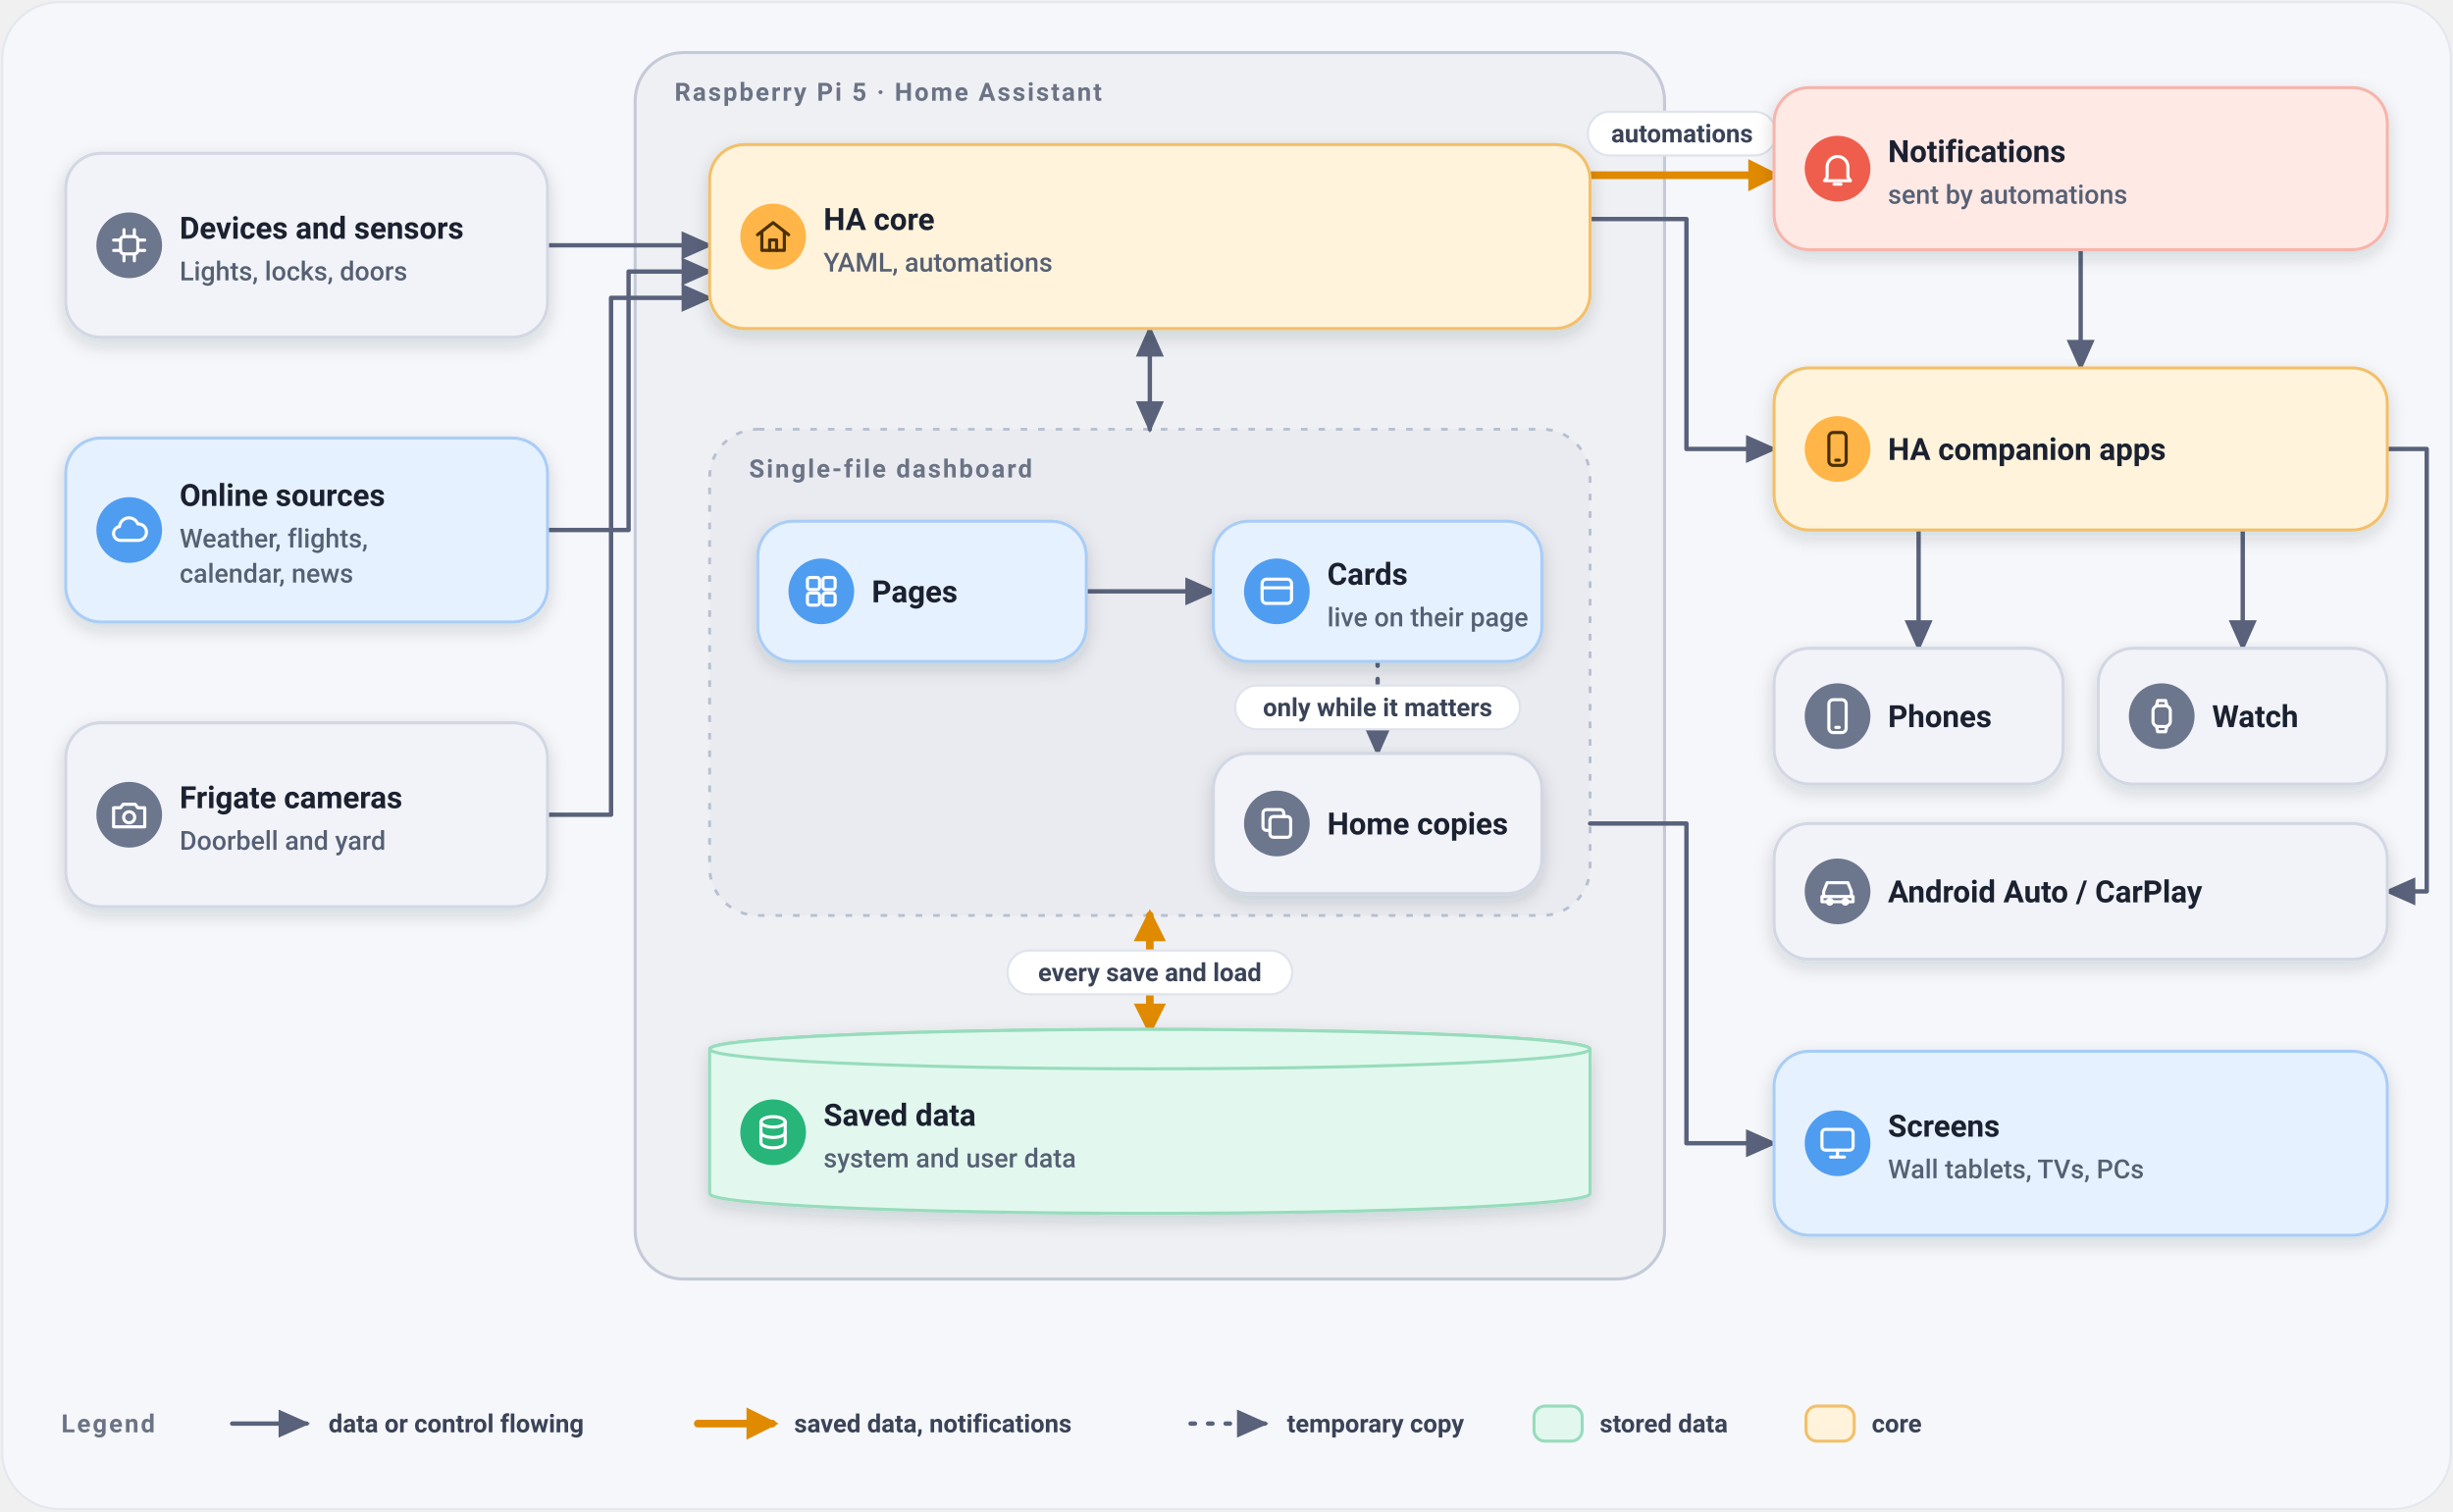
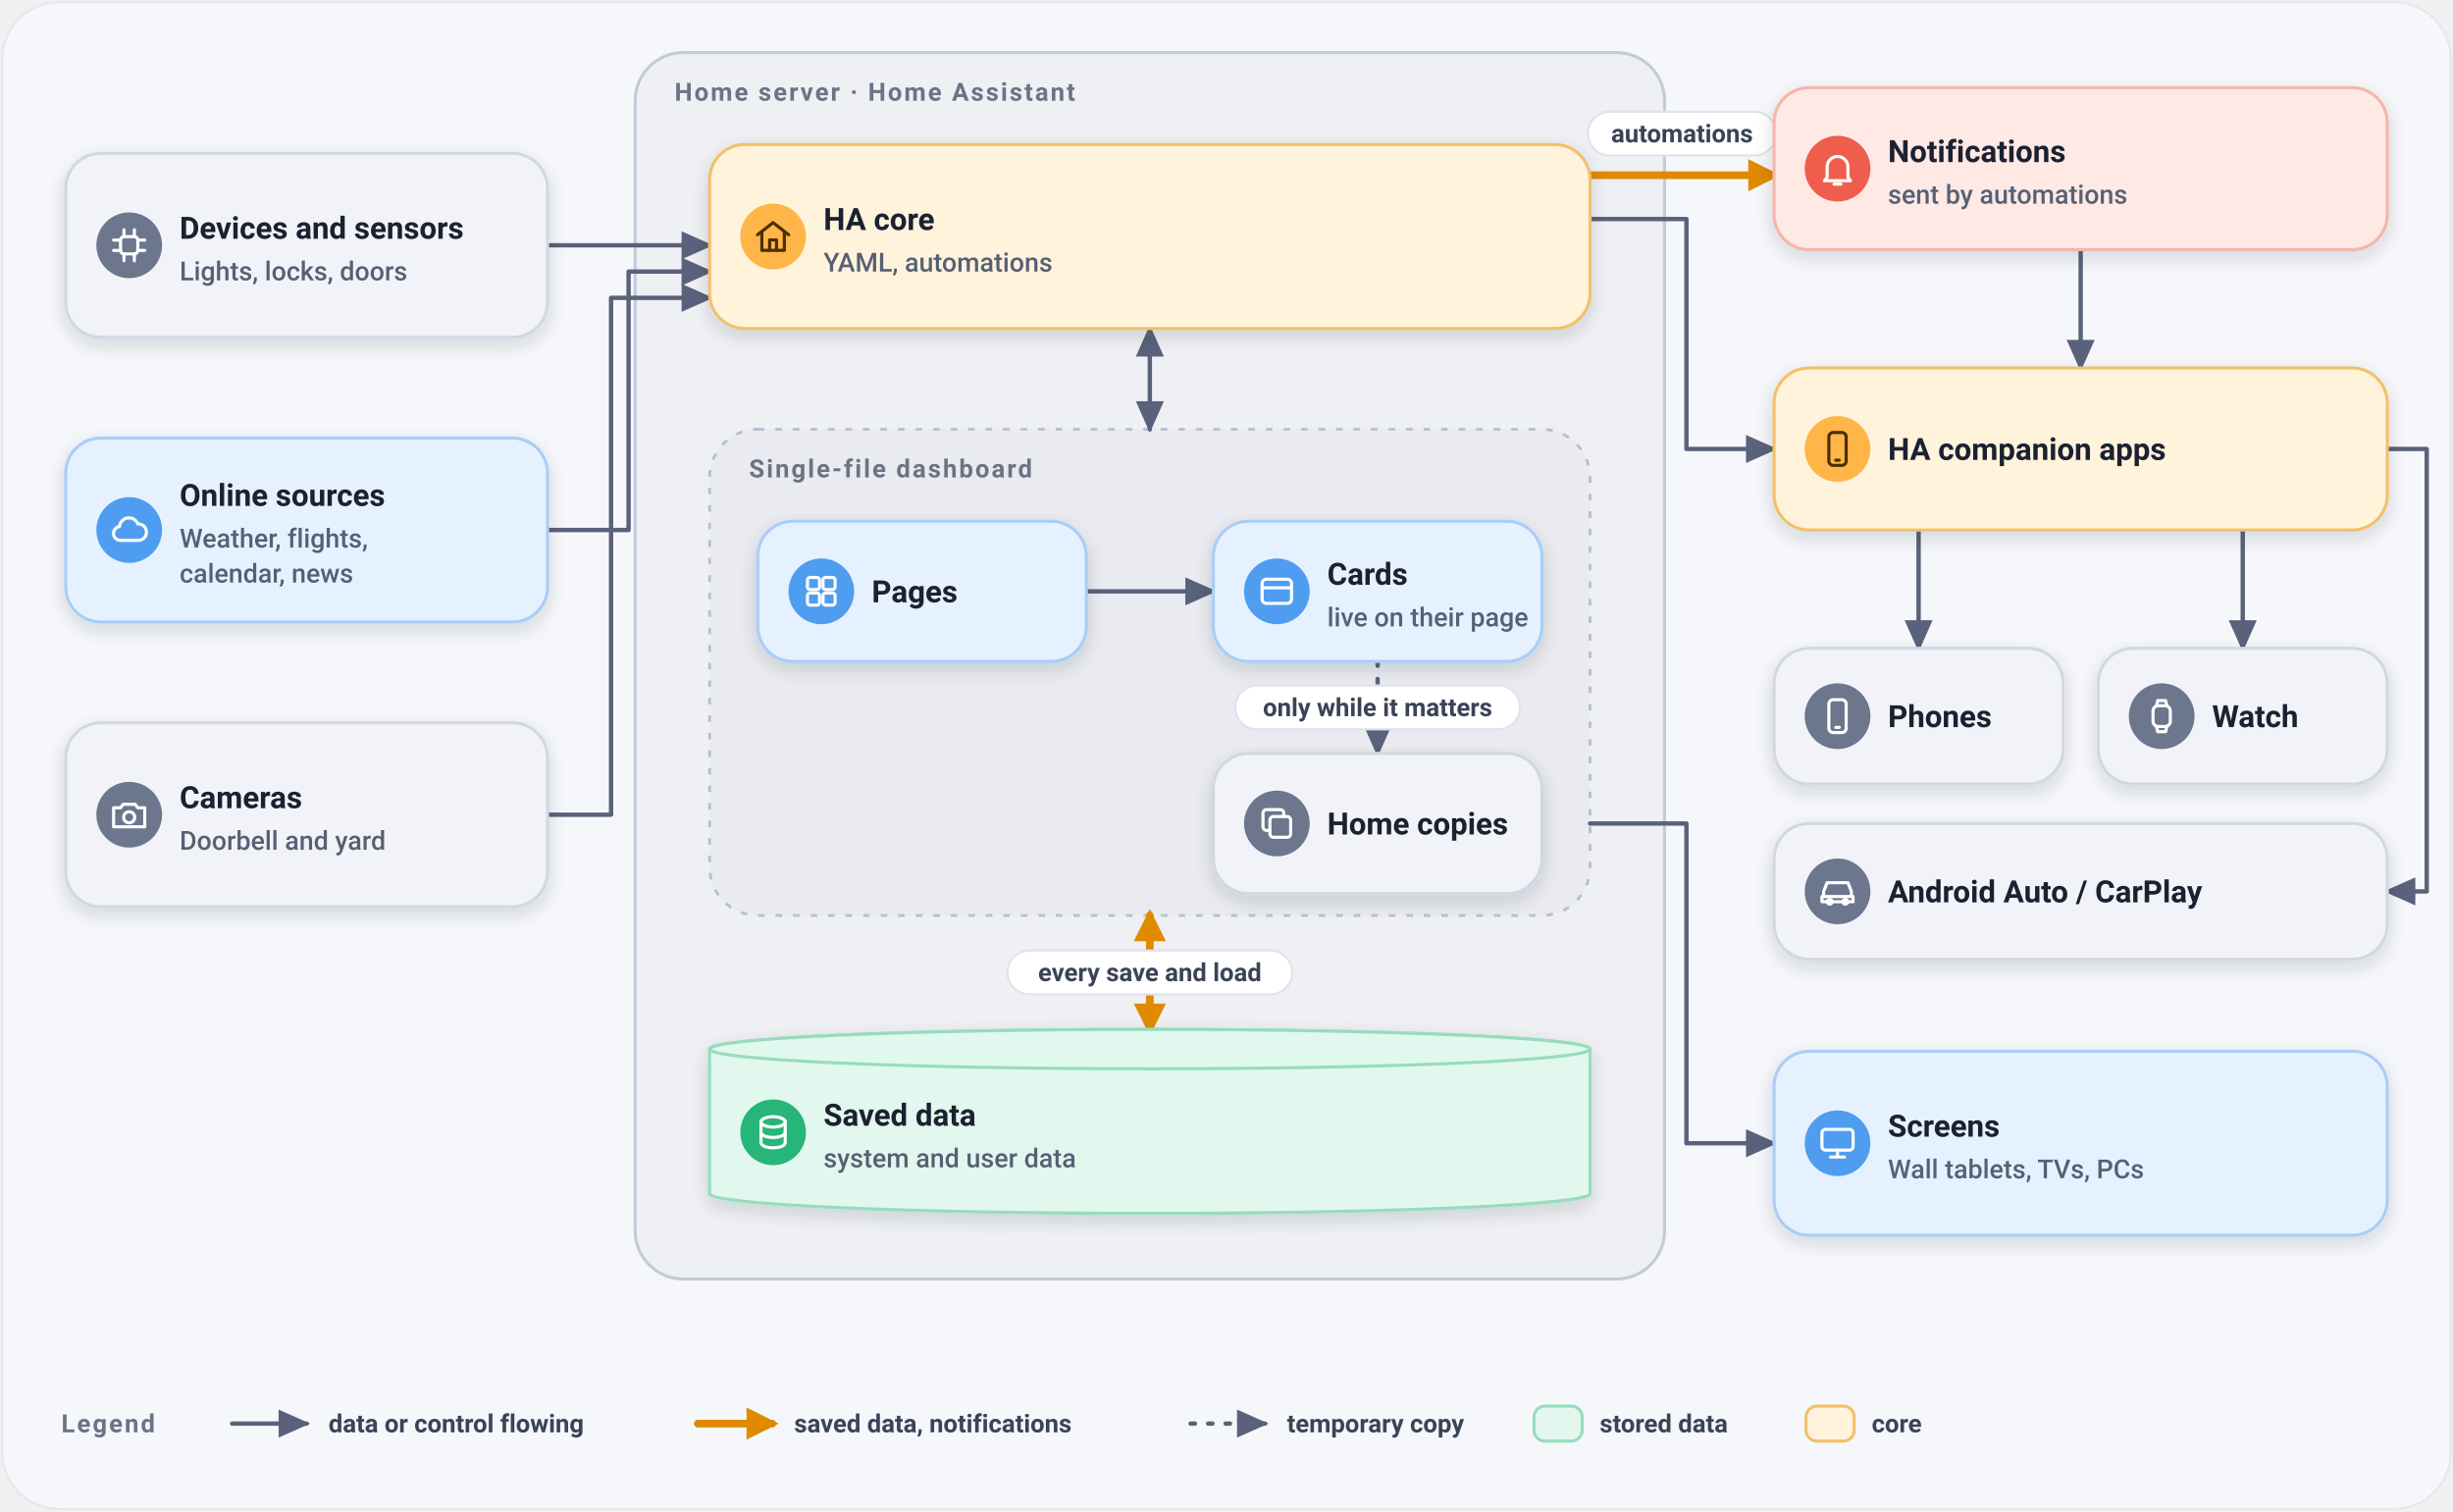
<svg xmlns="http://www.w3.org/2000/svg" viewBox="0 0 1120 690" width="1120" height="690" role="img" aria-labelledby="ttl desc" font-family="Segoe UI, system-ui, sans-serif">
  <style>
  .bg{fill:#f6f7fb;stroke:#e4e7ee}
  .card{fill:#ffffff;stroke:#dfe3ec;stroke-width:1.2}
  .t{font:700 14px "Segoe UI",system-ui,-apple-system,Roboto,Helvetica,Arial,sans-serif;fill:#1b2130}
  .s{font:500 12px "Segoe UI",system-ui,-apple-system,Roboto,Helvetica,Arial,sans-serif;fill:#566074}
  .gl{font:700 11.5px "Segoe UI",system-ui,-apple-system,Roboto,Helvetica,Arial,sans-serif;fill:#6b7385;letter-spacing:.08em;text-transform:uppercase}
  .ttl{font:800 17px "Segoe UI",system-ui,-apple-system,Roboto,Helvetica,Arial,sans-serif;fill:#1b2130}
  .lb{font:600 11.5px "Segoe UI",system-ui,-apple-system,Roboto,Helvetica,Arial,sans-serif;fill:#3a4357}
  .lbbg{fill:#ffffff;stroke:#dfe3ec;stroke-width:1}
  .grp{fill:rgba(120,130,150,.07);stroke:#c4cad8;stroke-width:1.4;stroke-dasharray:none}
  .grpd{fill:rgba(120,130,150,.05);stroke:#b7bfd0;stroke-width:1.3;stroke-dasharray:3 5}
  .ic{fill:none;stroke-width:1.8;stroke-linecap:round;stroke-linejoin:round}
  .ic .f{fill:currentColor}
  .e{fill:none;stroke:#59627a;stroke-width:2;stroke-linecap:round;stroke-linejoin:round}
  .et{fill:none;stroke:#e08a00;stroke-width:3.5;stroke-linecap:round;stroke-linejoin:round}
  .ed{fill:none;stroke:#59627a;stroke-width:2;stroke-dasharray:2 6;stroke-linecap:round;stroke-linejoin:round}
  .ar{fill:#59627a}.art{fill:#e08a00}
  .shadow{filter:url(#sh)}
  .num{stroke:none;fill:currentColor;font:800 14px "Segoe UI",system-ui,sans-serif}
  /* node colour kinds: tint / ring / icon chip */
  .k-acc .tint{fill:#fff3dc;stroke:#f2c06a}.k-acc .chip{fill:#ffb547}.k-acc .icn{stroke:#4a2f00;color:#4a2f00}
  .k-info .tint{fill:#e6f1ff;stroke:#a9cdf6}.k-info .chip{fill:#4f9df0}.k-info .icn{stroke:#fff;color:#fff}
  .k-ok .tint{fill:#e2f8ee;stroke:#97dcbc}.k-ok .chip{fill:#27b57a}.k-ok .icn{stroke:#fff;color:#fff}
  .k-vio .tint{fill:#efe9ff;stroke:#cabaf6}.k-vio .chip{fill:#8b6ff0}.k-vio .icn{stroke:#fff;color:#fff}
  .k-warn .tint{fill:#ffe9e5;stroke:#f5b5ab}.k-warn .chip{fill:#ef5e4d}.k-warn .icn{stroke:#fff;color:#fff}
  .k-neu .tint{fill:#f1f3f8;stroke:#d2d7e3}.k-neu .chip{fill:#6c768d}.k-neu .icn{stroke:#fff;color:#fff}
  @media (prefers-color-scheme: dark){
    .bg{fill:#141922;stroke:#262d3a}
    .card{fill:#1b212c;stroke:#2d3646}
    .t,.ttl{fill:#eef1f6}
    .s{fill:#a3adc0}
    .gl{fill:#8f9ab0}
    .lb{fill:#d3d9e6}
    .lbbg{fill:#1b212c;stroke:#2d3646}
    .grp{fill:rgba(160,175,205,.06);stroke:#3a4458}
    .grpd{fill:rgba(160,175,205,.04);stroke:#444f66}
    .e,.ed{stroke:#9aa5bd}.ar{fill:#9aa5bd}
    .et{stroke:#ffb547}.art{fill:#ffb547}
    .k-acc .tint{fill:#33290f;stroke:#7a5a1c}.k-acc .chip{fill:#ffb547}.k-acc .icn{stroke:#3a2500;color:#3a2500}
    .k-info .tint{fill:#13263d;stroke:#2f5c93}.k-info .chip{fill:#5aa9ff}.k-info .icn{stroke:#06182c;color:#06182c}
    .k-ok .tint{fill:#11291f;stroke:#25704f}.k-ok .chip{fill:#3ddc97}.k-ok .icn{stroke:#04210f;color:#04210f}
    .k-vio .tint{fill:#241d3d;stroke:#5a4a9c}.k-vio .chip{fill:#a78bfa}.k-vio .icn{stroke:#160c3a;color:#160c3a}
    .k-warn .tint{fill:#3a1a17;stroke:#8a3f36}.k-warn .chip{fill:#ff6b5b}.k-warn .icn{stroke:#3a0a05;color:#3a0a05}
    .k-neu .tint{fill:#232a37;stroke:#3b4558}.k-neu .chip{fill:#8b93a3}.k-neu .icn{stroke:#10141b;color:#10141b}
  }
</style>
  <defs>
    <filter id="sh" x="-10%" y="-10%" width="120%" height="130%">
      <feDropShadow dx="0" dy="3" stdDeviation="4" flood-color="#1b2130" flood-opacity=".16" />
    </filter>
    <marker id="ms" viewBox="0 0 10 10" refX="8" refY="5" markerWidth="8" markerHeight="8" orient="auto-start-reverse">
      <path class="ar" d="M0 1l9 4-9 4z" />
    </marker>
    <marker id="mt" viewBox="0 0 10 10" refX="8" refY="5" markerWidth="4.2" markerHeight="4.2" orient="auto-start-reverse">
      <path class="art" d="M0 0l10 5-10 5z" />
    </marker>
  </defs>
  <rect class="bg" x="1" y="1" width="1118" height="688" rx="26" />
  <rect class="grp" x="290" y="24" width="470" height="560" rx="22" />
-   <text class="gl" x="308" y="46">Raspberry Pi 5 · Home Assistant</text>
+   <text class="gl" x="308" y="46">Home server · Home Assistant</text>
  <rect class="grpd" x="324" y="196" width="402" height="222" rx="22" />
  <text class="gl" x="342" y="218">Single-file dashboard</text>
  <path class="e" d="M250 112L324 112" marker-end="url(#ms)" />
  <path class="e" d="M250 242L287 242L287 124L324 124" marker-end="url(#ms)" />
  <path class="e" d="M250 372L279 372L279 136L324 136" marker-end="url(#ms)" />
  <path class="e" d="M525 150L525 196" marker-end="url(#ms)" marker-start="url(#ms)" />
  <path class="et" d="M525 418L525 470" marker-end="url(#mt)" marker-start="url(#mt)" />
  <rect class="lbbg" x="460" y="434" width="130" height="20" rx="10" />
  <text class="lb" x="525" y="448" text-anchor="middle">every save and load</text>
  <path class="e" d="M496 270L554 270" marker-end="url(#ms)" />
  <path class="ed" d="M629 302L629 344" marker-end="url(#ms)" />
  <rect class="lbbg" x="564" y="313" width="130" height="20" rx="10" />
  <text class="lb" x="629" y="327" text-anchor="middle">only while it matters</text>
  <path class="e" d="M726 376L770 376L770 522L810 522" marker-end="url(#ms)" />
  <path class="e" d="M726 100L770 100L770 205L810 205" marker-end="url(#ms)" />
  <path class="et" d="M726 80L810 80" marker-end="url(#mt)" />
  <rect class="lbbg" x="725" y="51" width="86" height="20" rx="10" />
  <text class="lb" x="768" y="65" text-anchor="middle">automations</text>
  <path class="e" d="M950 114L950 168" marker-end="url(#ms)" />
  <path class="e" d="M876 242L876 296" marker-end="url(#ms)" />
  <path class="e" d="M1024 242L1024 296" marker-end="url(#ms)" />
  <path class="e" d="M1090 205L1108 205L1108 407L1090 407" marker-end="url(#ms)" />
  <text class="gl" x="28" y="654">Legend</text>
  <path class="e" d="M106 650h34" marker-end="url(#ms)" />
  <text class="lb" x="150" y="654">data or control flowing</text>
  <path class="et" d="M318.6 650h34" marker-end="url(#mt)" />
  <text class="lb" x="362.6" y="654">saved data, notifications</text>
  <path class="ed" d="M543.6 650h34" marker-end="url(#ms)" />
  <text class="lb" x="587.6" y="654">temporary copy</text>
  <g class="k-ok">
    <rect class="tint" x="700.4" y="642" width="22" height="16" rx="5" stroke-width="1.4" />
  </g>
  <text class="lb" x="730.4" y="654">stored data</text>
  <g class="k-acc">
    <rect class="tint" x="824.6" y="642" width="22" height="16" rx="5" stroke-width="1.4" />
  </g>
  <text class="lb" x="854.6" y="654">core</text>
  <g class="k-neu">
    <rect class="tint shadow" x="30" y="70" width="220" height="84" rx="16" stroke-width="1.4" />
    <circle class="chip" cx="59" cy="112" r="15" />
    <g class="ic icn" transform="translate(49.5 102.5) scale(.79)">
      <g>
        <rect x="7" y="7" width="10" height="10" rx="2" />
        <path d="M9 3v4M15 3v4M9 17v4M15 17v4M3 9h4M3 15h4M17 9h4M17 15h4" />
      </g>
    </g>
    <text class="t" x="82" y="109">Devices and sensors</text>
    <text class="s" x="82" y="128">Lights, locks, doors</text>
  </g>
  <g class="k-info">
    <rect class="tint shadow" x="30" y="200" width="220" height="84" rx="16" stroke-width="1.4" />
    <circle class="chip" cx="59" cy="242" r="15" />
    <g class="ic icn" transform="translate(49.5 232.5) scale(.79)">
      <g>
        <path d="M7 18a4 4 0 0 1-.6-7.96A5.5 5.5 0 0 1 17 8.5 4.5 4.5 0 0 1 17.5 18z" />
      </g>
    </g>
    <text class="t" x="82" y="231">Online sources</text>
    <text class="s" x="82" y="250">Weather, flights,</text>
    <text class="s" x="82" y="266">calendar, news</text>
  </g>
  <g class="k-neu">
    <rect class="tint shadow" x="30" y="330" width="220" height="84" rx="16" stroke-width="1.4" />
    <circle class="chip" cx="59" cy="372" r="15" />
    <g class="ic icn" transform="translate(49.5 362.5) scale(.79)">
      <g>
        <path d="M3 8h4l1.5-2h7L17 8h4v11H3z" />
        <circle cx="12" cy="13.5" r="3.2" />
      </g>
    </g>
-     <text class="t" x="82" y="369">Frigate cameras</text>
+     <text class="t" x="82" y="369">Cameras</text>
    <text class="s" x="82" y="388">Doorbell and yard</text>
  </g>
  <g class="k-acc">
    <rect class="tint shadow" x="324" y="66" width="402" height="84" rx="16" stroke-width="1.4" />
    <circle class="chip" cx="353" cy="108" r="15" />
    <g class="ic icn" transform="translate(343.5 98.5) scale(.79)">
      <g>
        <path d="M3 11l9-7 9 7" />
        <path d="M5.5 9.5V20h13V9.5" />
        <path d="M10 20v-6h4v6" />
      </g>
    </g>
    <text class="t" x="376" y="105">HA core</text>
    <text class="s" x="376" y="124">YAML, automations</text>
  </g>
  <g class="k-info">
    <rect class="tint shadow" x="346" y="238" width="150" height="64" rx="16" stroke-width="1.4" />
    <circle class="chip" cx="375" cy="270" r="15" />
    <g class="ic icn" transform="translate(365.5 260.5) scale(.79)">
      <g>
        <rect x="4" y="4" width="7" height="7" rx="1.5" />
        <rect x="13" y="4" width="7" height="7" rx="1.5" />
        <rect x="4" y="13" width="7" height="7" rx="1.5" />
        <rect x="13" y="13" width="7" height="7" rx="1.5" />
      </g>
    </g>
    <text class="t" x="398" y="275">Pages</text>
  </g>
  <g class="k-info">
    <rect class="tint shadow" x="554" y="238" width="150" height="64" rx="16" stroke-width="1.4" />
    <circle class="chip" cx="583" cy="270" r="15" />
    <g class="ic icn" transform="translate(573.5 260.5) scale(.79)">
      <g>
        <rect x="3.5" y="5" width="17" height="14" rx="2.5" />
        <path d="M3.5 10h17" />
      </g>
    </g>
    <text class="t" x="606" y="267">Cards</text>
    <text class="s" x="606" y="286">live on their page</text>
  </g>
  <g class="k-neu">
    <rect class="tint shadow" x="554" y="344" width="150" height="64" rx="16" stroke-width="1.4" />
    <circle class="chip" cx="583" cy="376" r="15" />
    <g class="ic icn" transform="translate(573.5 366.5) scale(.79)">
      <g>
        <rect x="8" y="8" width="12" height="12" rx="2" />
        <path d="M16 8V6a2 2 0 0 0-2-2H6a2 2 0 0 0-2 2v8a2 2 0 0 0 2 2h2" />
      </g>
    </g>
    <text class="t" x="606" y="381">Home copies</text>
  </g>
  <g class="k-ok">
    <g class="shadow">
      <path class="tint" d="M324 479v66a201 9 0 0 0 402 0V479a201 9 0 0 0 -402 0z" stroke-width="1.4" />
    </g>
    <ellipse class="tint" cx="525" cy="479" rx="201" ry="9" stroke-width="1.4" style="fill-opacity:.7" />
    <circle class="chip" cx="353" cy="517" r="15" />
    <g class="ic icn" transform="translate(343.5 507.5) scale(.79)">
      <g>
        <ellipse cx="12" cy="6" rx="7" ry="3" />
        <path d="M5 6v12c0 1.7 3.1 3 7 3s7-1.3 7-3V6" />
        <path d="M5 12c0 1.7 3.1 3 7 3s7-1.3 7-3" />
      </g>
    </g>
    <text class="t" x="376" y="514">Saved data</text>
    <text class="s" x="376" y="533">system and user data</text>
  </g>
  <g class="k-warn">
    <rect class="tint shadow" x="810" y="40" width="280" height="74" rx="16" stroke-width="1.4" />
    <circle class="chip" cx="839" cy="77" r="15" />
    <g class="ic icn" transform="translate(829.5 67.5) scale(.79)">
      <g>
        <path d="M6 17V11a6 6 0 0 1 12 0v6l1.5 2h-15z" />
        <path d="M10 21h4" />
      </g>
    </g>
    <text class="t" x="862" y="74">Notifications</text>
    <text class="s" x="862" y="93">sent by automations</text>
  </g>
  <g class="k-acc">
    <rect class="tint shadow" x="810" y="168" width="280" height="74" rx="16" stroke-width="1.4" />
    <circle class="chip" cx="839" cy="205" r="15" />
    <g class="ic icn" transform="translate(829.5 195.5) scale(.79)">
      <g>
        <rect x="7" y="2.5" width="10" height="19" rx="2.5" />
        <path d="M11 18.5h2" />
      </g>
    </g>
    <text class="t" x="862" y="210">HA companion apps</text>
  </g>
  <g class="k-neu">
    <rect class="tint shadow" x="810" y="296" width="132" height="62" rx="16" stroke-width="1.4" />
    <circle class="chip" cx="839" cy="327" r="15" />
    <g class="ic icn" transform="translate(829.5 317.5) scale(.79)">
      <g>
        <rect x="7" y="2.5" width="10" height="19" rx="2.5" />
        <path d="M11 18.5h2" />
      </g>
    </g>
    <text class="t" x="862" y="332">Phones</text>
  </g>
  <g class="k-neu">
    <rect class="tint shadow" x="958" y="296" width="132" height="62" rx="16" stroke-width="1.4" />
    <circle class="chip" cx="987" cy="327" r="15" />
    <g class="ic icn" transform="translate(977.5 317.5) scale(.79)">
      <g>
        <rect x="7" y="6" width="10" height="12" rx="3" />
        <path d="M9 6l.7-3h4.6L15 6M9 18l.7 3h4.6L15 18" />
      </g>
    </g>
    <text class="t" x="1010" y="332">Watch</text>
  </g>
  <g class="k-neu">
    <rect class="tint shadow" x="810" y="376" width="280" height="62" rx="16" stroke-width="1.4" />
    <circle class="chip" cx="839" cy="407" r="15" />
    <g class="ic icn" transform="translate(829.5 397.5) scale(.79)">
      <g>
        <path d="M4 15v-3l2-5h12l2 5v3" />
        <path d="M3 15h18v3H3z" />
        <circle cx="7.5" cy="18" r="1.4" />
        <circle cx="16.5" cy="18" r="1.4" />
      </g>
    </g>
    <text class="t" x="862" y="412">Android Auto / CarPlay</text>
  </g>
  <g class="k-info">
    <rect class="tint shadow" x="810" y="480" width="280" height="84" rx="16" stroke-width="1.4" />
    <circle class="chip" cx="839" cy="522" r="15" />
    <g class="ic icn" transform="translate(829.5 512.5) scale(.79)">
      <g>
        <rect x="3" y="4" width="18" height="12" rx="2" />
        <path d="M8 20h8M12 16v4" />
      </g>
    </g>
    <text class="t" x="862" y="519">Screens</text>
    <text class="s" x="862" y="538">Wall tablets, TVs, PCs</text>
  </g>
</svg>
